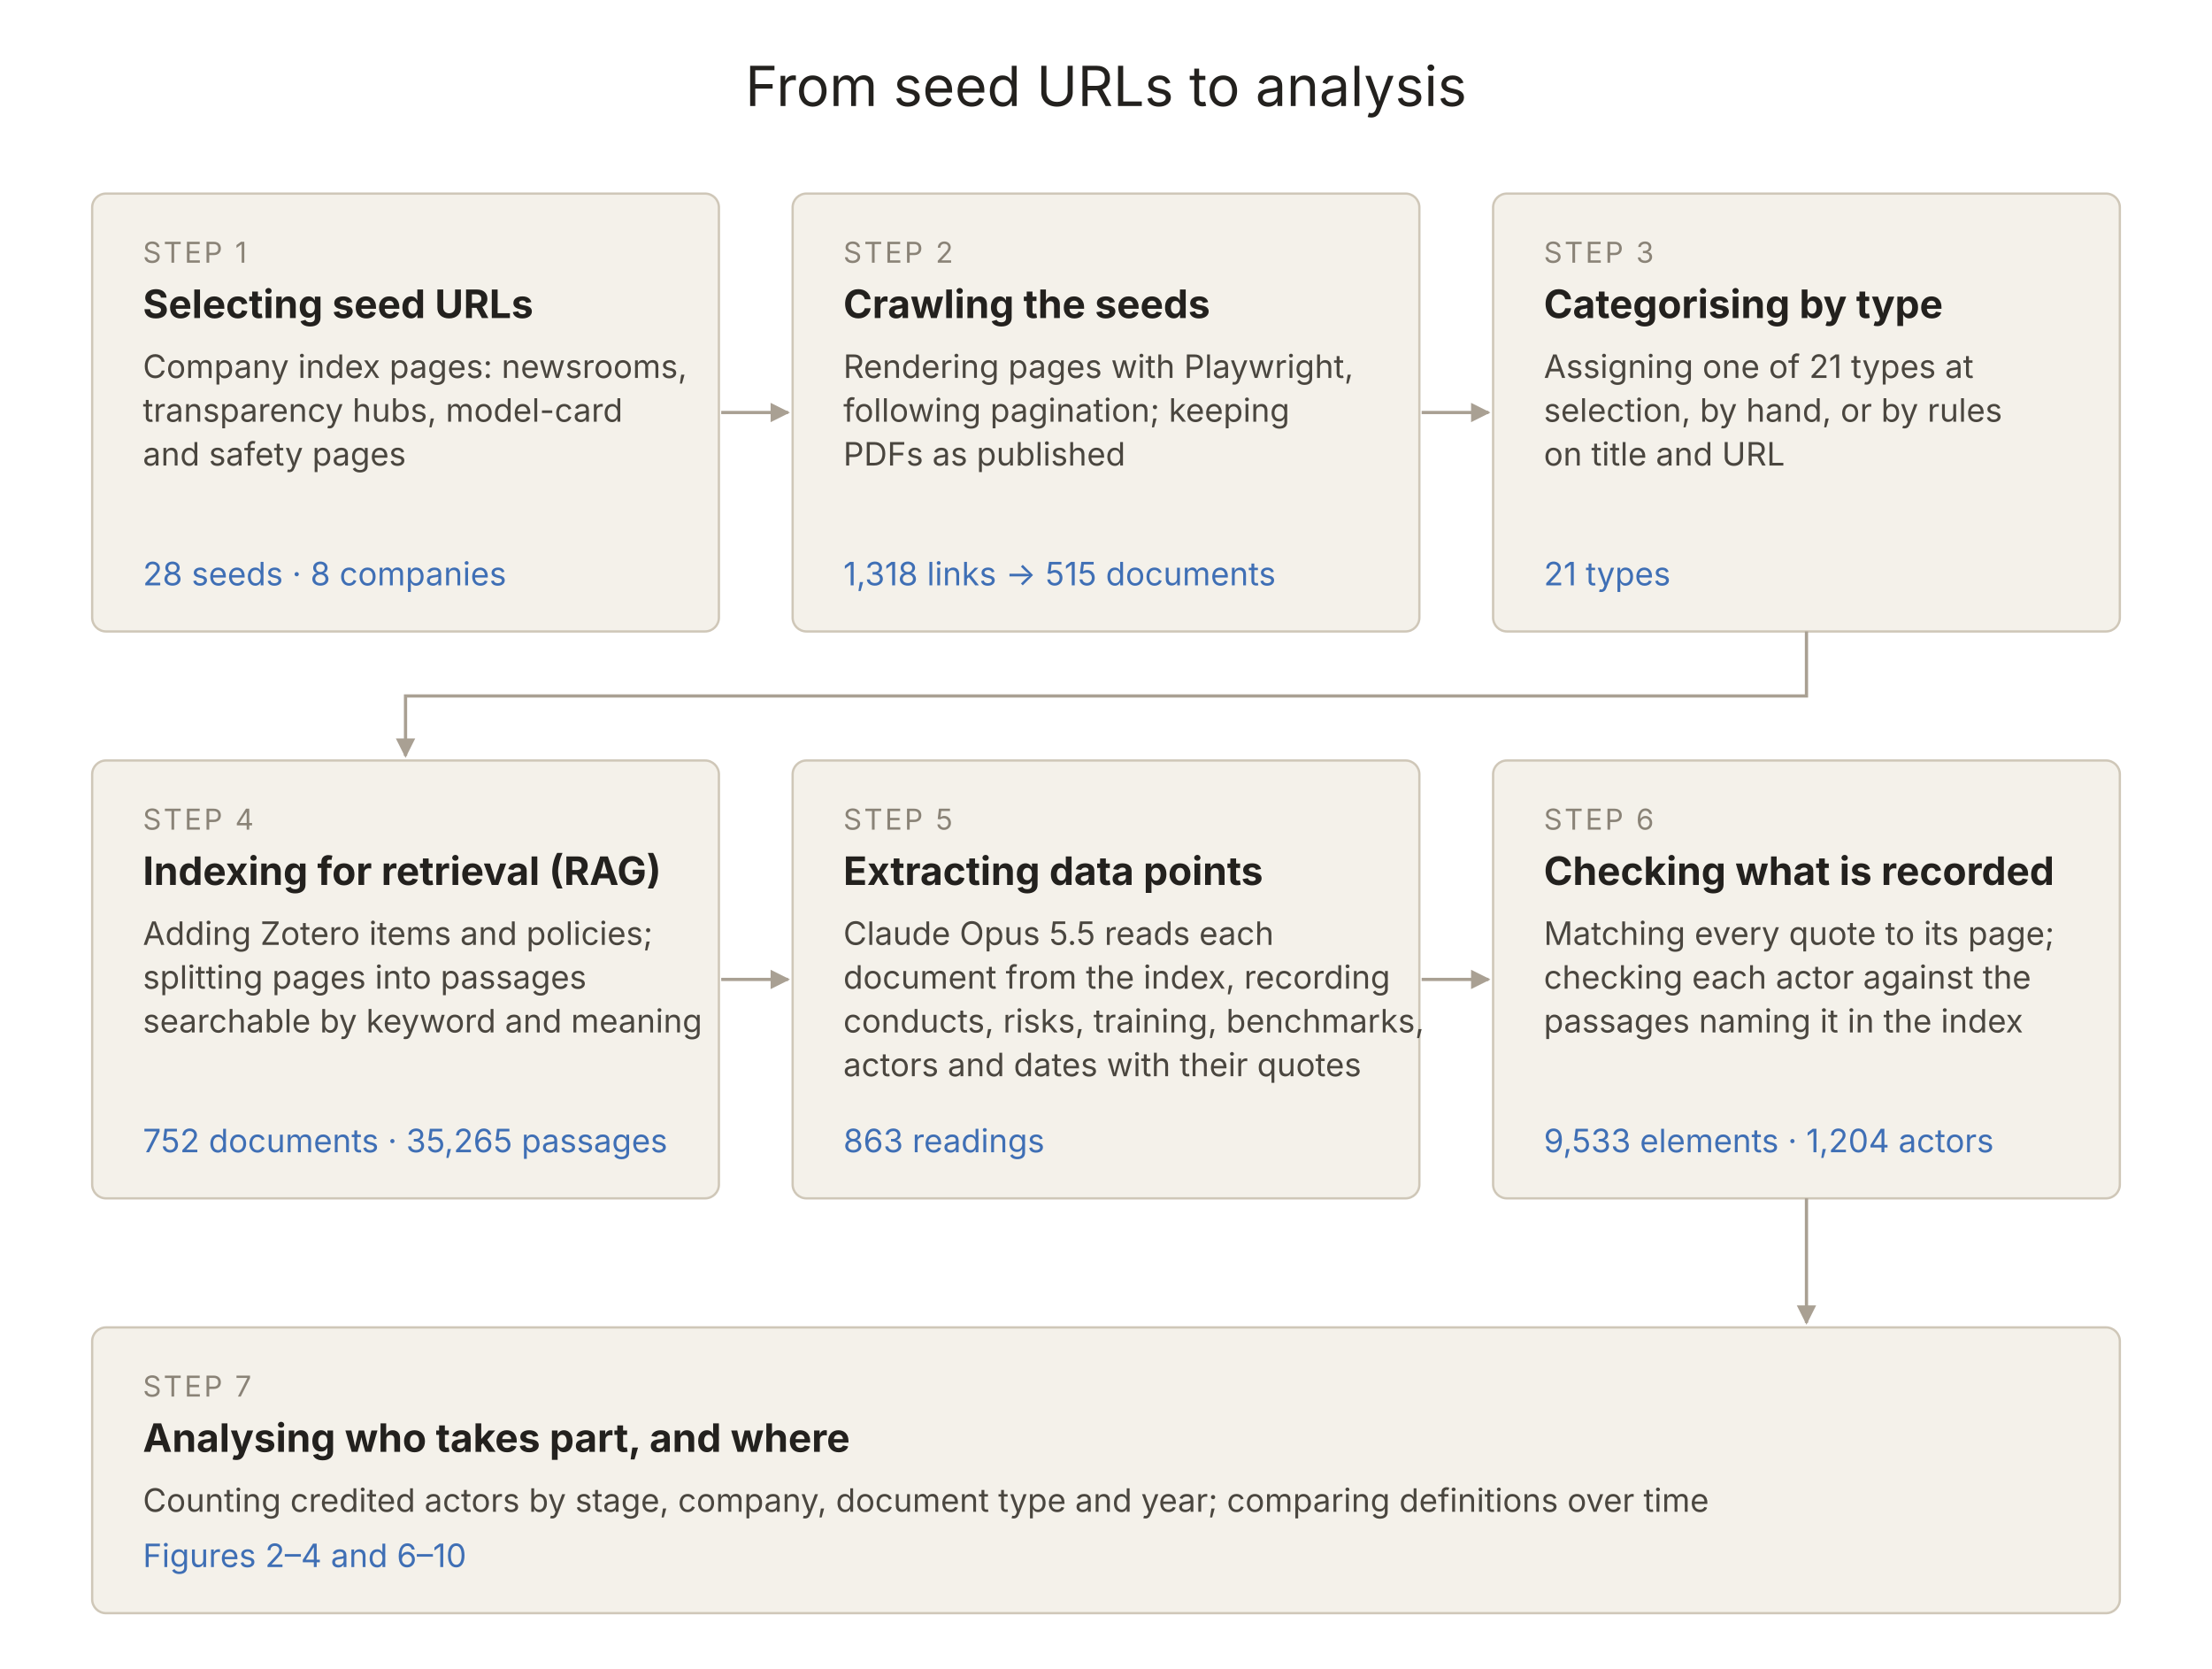
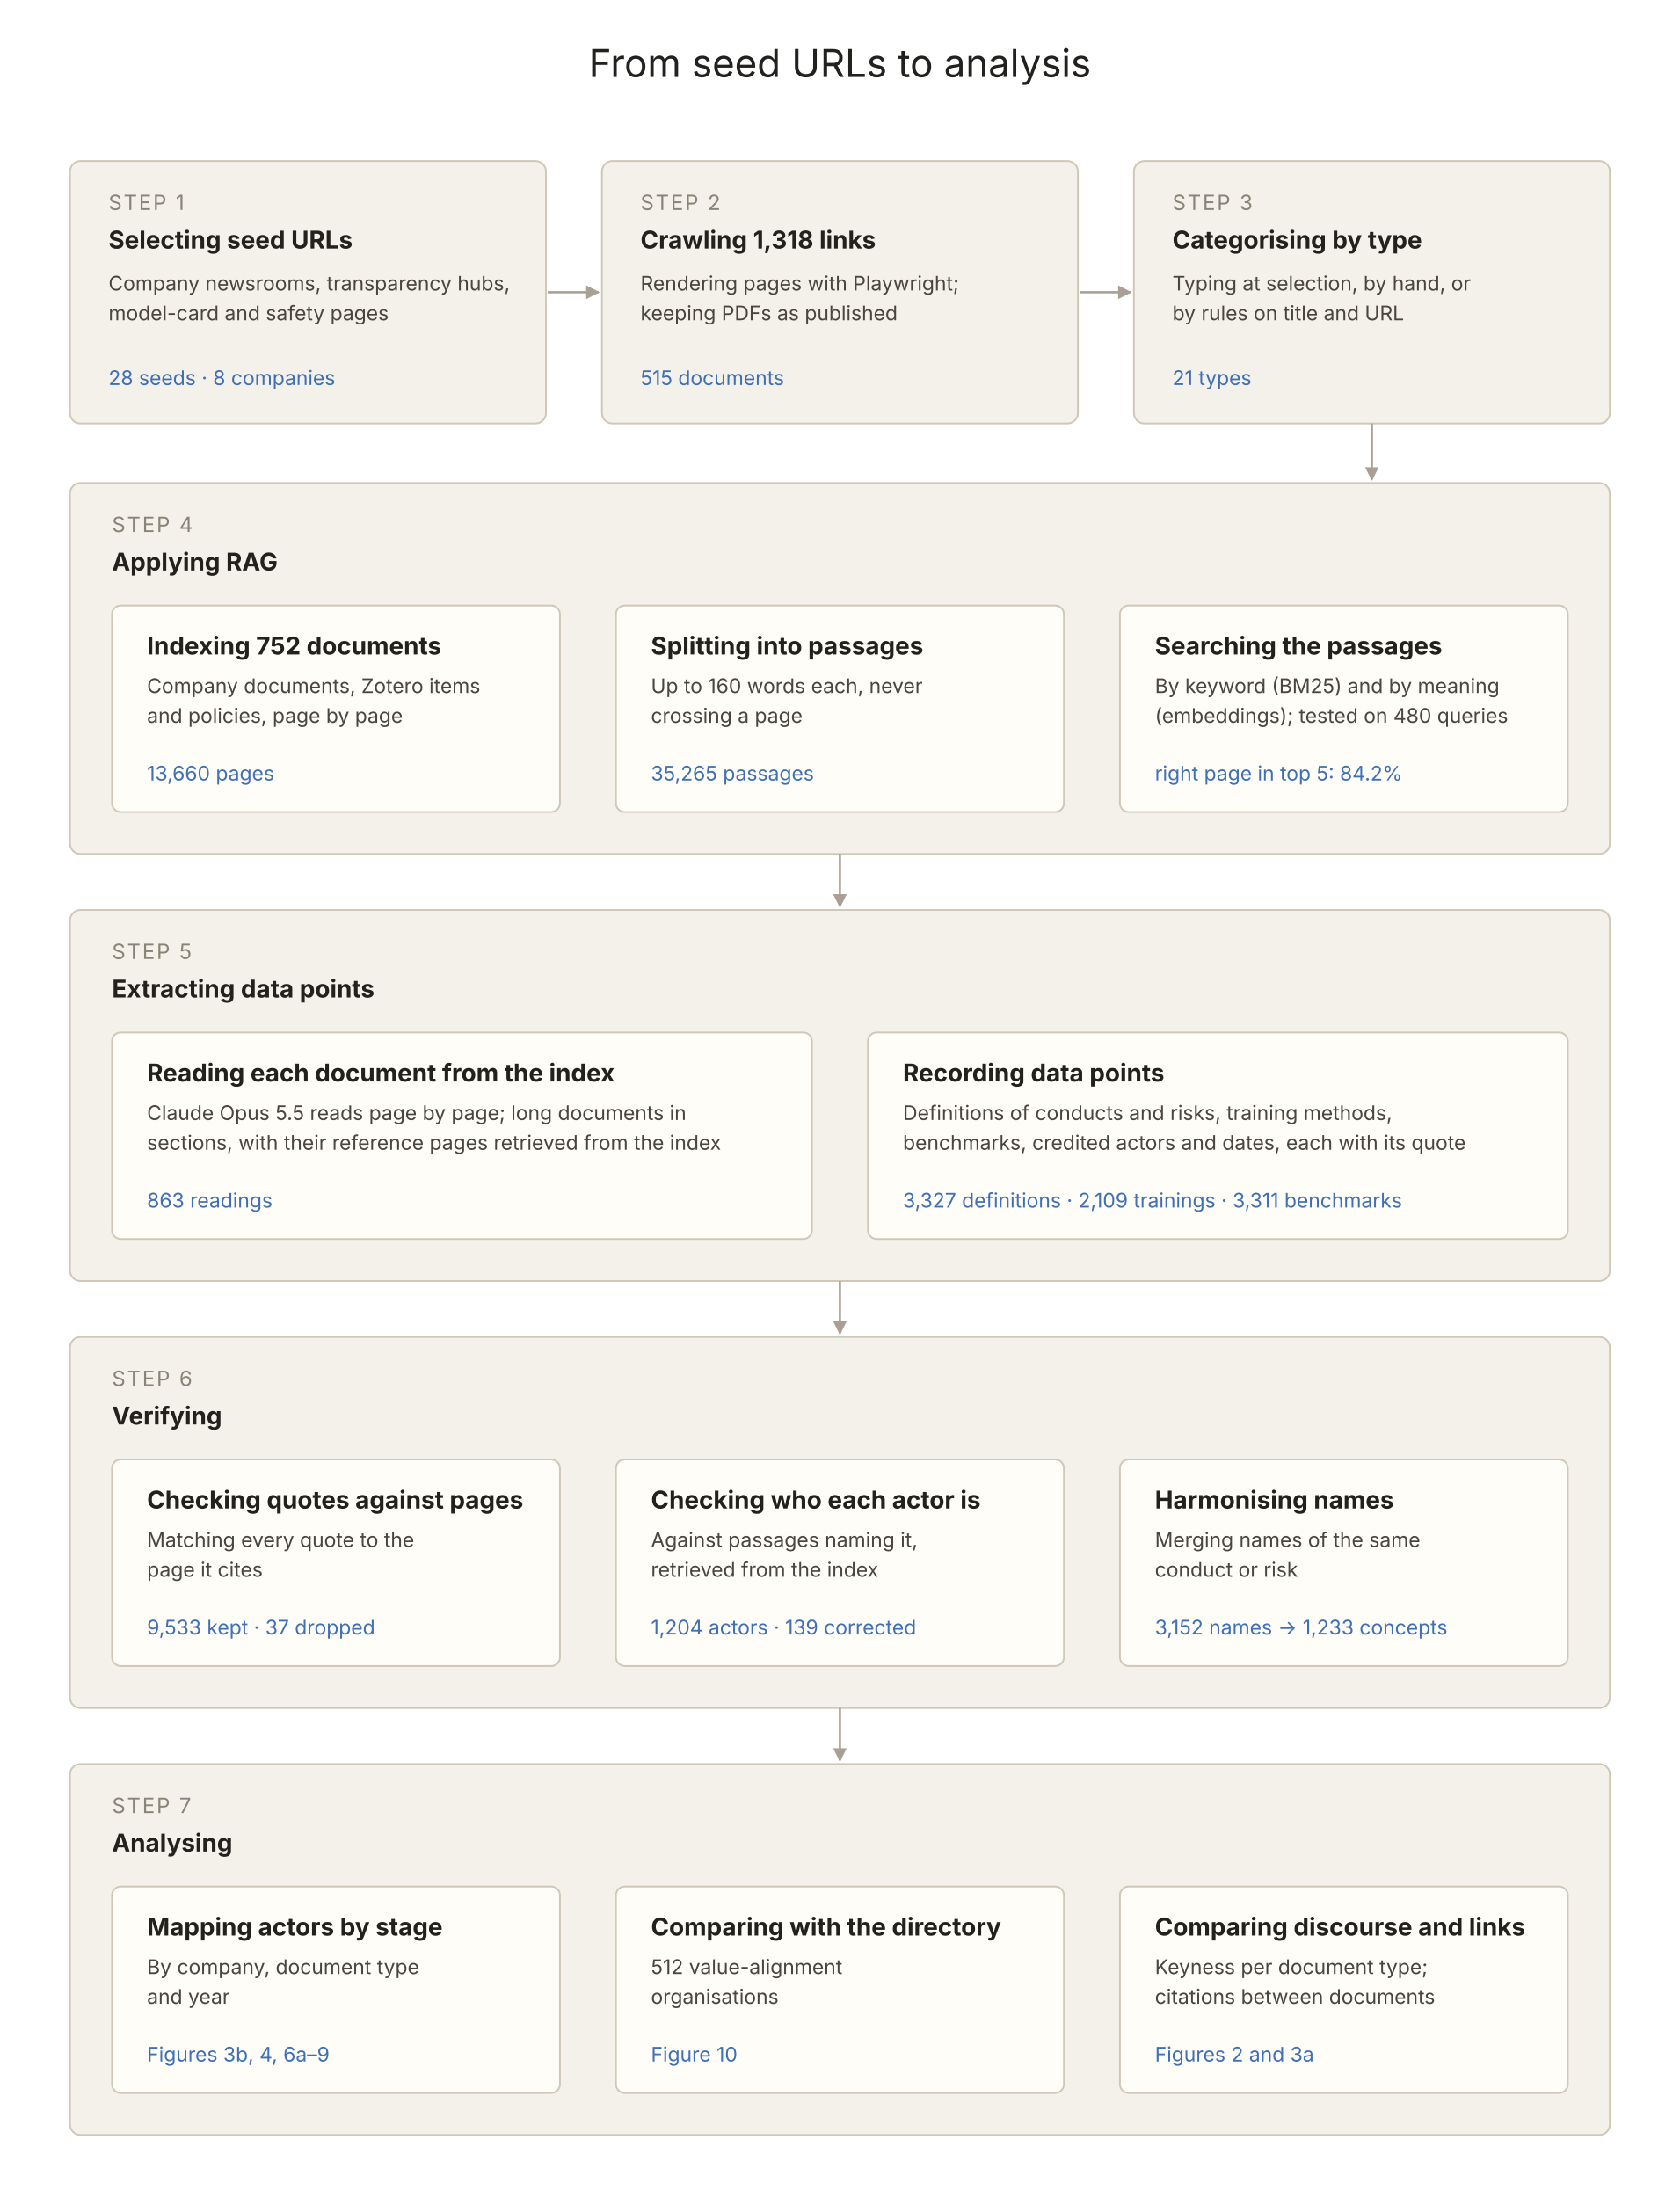
- <svg xmlns="http://www.w3.org/2000/svg" viewBox="0 0 960 724" font-family="Test National, -apple-system, BlinkMacSystemFont, sans-serif">
+ <svg xmlns="http://www.w3.org/2000/svg" viewBox="0 0 960 1256" font-family="Test National, -apple-system, BlinkMacSystemFont, sans-serif">
  <defs>
    <style>
      .box { fill: #f4f1ea; stroke: #cfc7b8; stroke-width: 1; }
-       .step { font-size: 12.5px; fill: #8a8377; letter-spacing: .08em; }
-       .head { font-size: 17px; font-weight: bold; fill: #23211e; }
-       .body { font-size: 14px; fill: #4a463f; }
-       .count { font-size: 14px; fill: #3f6fb5; }
-       .flow { stroke: #a9a093; stroke-width: 1.4; fill: none; marker-end: url(#m); }
-       .title { font-size: 24px; fill: #23211e; }
+       .box-out { fill: #fffdf8; stroke: #cfc7b8; stroke-width: 1; }
+       .step { font-size: 12px; fill: #8a8377; letter-spacing: .08em; }
+       .head { font-size: 14px; font-weight: bold; fill: #23211e; }
+       .body { font-size: 11.5px; fill: #4a463f; }
+       .flow { stroke: #a9a093; stroke-width: 1.3; fill: none; marker-end: url(#m); }
+       .title { font-size: 22px; fill: #23211e; }
+       .count { font-size: 11.5px; fill: #3f6fb5; }
    </style>
    <marker id="m" viewBox="0 0 10 10" refX="9" refY="5" markerWidth="6" markerHeight="6" orient="auto">
      <path d="M0,0 L10,5 L0,10 z" fill="#a9a093" />
    </marker>
  </defs>
-   <text class="title" x="480" y="46" text-anchor="middle">From seed URLs to analysis</text>
-   <rect class="box" x="40" y="84" width="272" height="190" rx="6" />
-   <text class="step" x="62" y="114">STEP 1</text>
-   <text class="head" x="62" y="138">Selecting seed URLs</text>
-   <text class="body" x="62" y="164">Company index pages: newsrooms,</text>
-   <text class="body" x="62" y="183">transparency hubs, model-card</text>
-   <text class="body" x="62" y="202">and safety pages</text>
-   <text class="count" x="62" y="254">28 seeds · 8 companies</text>
-   <rect class="box" x="344" y="84" width="272" height="190" rx="6" />
-   <text class="step" x="366" y="114">STEP 2</text>
-   <text class="head" x="366" y="138">Crawling the seeds</text>
-   <text class="body" x="366" y="164">Rendering pages with Playwright,</text>
-   <text class="body" x="366" y="183">following pagination; keeping</text>
-   <text class="body" x="366" y="202">PDFs as published</text>
-   <text class="count" x="366" y="254">1,318 links → 515 documents</text>
-   <rect class="box" x="648" y="84" width="272" height="190" rx="6" />
-   <text class="step" x="670" y="114">STEP 3</text>
-   <text class="head" x="670" y="138">Categorising by type</text>
-   <text class="body" x="670" y="164">Assigning one of 21 types at</text>
-   <text class="body" x="670" y="183">selection, by hand, or by rules</text>
-   <text class="body" x="670" y="202">on title and URL</text>
-   <text class="count" x="670" y="254">21 types</text>
-   <rect class="box" x="40" y="330" width="272" height="190" rx="6" />
-   <text class="step" x="62" y="360">STEP 4</text>
-   <text class="head" x="62" y="384">Indexing for retrieval (RAG)</text>
-   <text class="body" x="62" y="410">Adding Zotero items and policies;</text>
-   <text class="body" x="62" y="429">splitting pages into passages</text>
-   <text class="body" x="62" y="448">searchable by keyword and meaning</text>
-   <text class="count" x="62" y="500">752 documents · 35,265 passages</text>
-   <rect class="box" x="344" y="330" width="272" height="190" rx="6" />
-   <text class="step" x="366" y="360">STEP 5</text>
-   <text class="head" x="366" y="384">Extracting data points</text>
-   <text class="body" x="366" y="410">Claude Opus 5.5 reads each</text>
-   <text class="body" x="366" y="429">document from the index, recording</text>
-   <text class="body" x="366" y="448">conducts, risks, training, benchmarks,</text>
-   <text class="body" x="366" y="467">actors and dates with their quotes</text>
-   <text class="count" x="366" y="500">863 readings</text>
-   <rect class="box" x="648" y="330" width="272" height="190" rx="6" />
-   <text class="step" x="670" y="360">STEP 6</text>
-   <text class="head" x="670" y="384">Checking what is recorded</text>
-   <text class="body" x="670" y="410">Matching every quote to its page;</text>
-   <text class="body" x="670" y="429">checking each actor against the</text>
-   <text class="body" x="670" y="448">passages naming it in the index</text>
-   <text class="count" x="670" y="500">9,533 elements · 1,204 actors</text>
-   <rect class="box" x="40" y="576" width="880" height="124" rx="6" />
-   <text class="step" x="62" y="606">STEP 7</text>
-   <text class="head" x="62" y="630">Analysing who takes part, and where</text>
-   <text class="body" x="62" y="656">Counting credited actors by stage, company, document type and year; comparing definitions over time</text>
-   <text class="count" x="62" y="680">Figures 2–4 and 6–10</text>
-   <path class="flow" d="M313,179 L342,179" />
-   <path class="flow" d="M617,179 L646,179" />
-   <path class="flow" d="M313,425 L342,425" />
-   <path class="flow" d="M617,425 L646,425" />
-   <path class="flow" d="M784,274 L784,302 L176,302 L176,328" />
-   <path class="flow" d="M784,520 L784,574" />
+   <text class="title" x="480" y="44" text-anchor="middle">From seed URLs to analysis</text>
+   <rect class="box" x="40" y="92" width="272" height="150" rx="6" />
+   <text class="step" x="62" y="120">STEP 1</text>
+   <text class="head" x="62" y="142">Selecting seed URLs</text>
+   <text class="body" x="62" y="166">Company newsrooms, transparency hubs,</text>
+   <text class="body" x="62" y="183">model-card and safety pages</text>
+   <text class="count" x="62" y="220">28 seeds · 8 companies</text>
+   <path class="flow" d="M313,167 L342,167" />
+   <rect class="box" x="344" y="92" width="272" height="150" rx="6" />
+   <text class="step" x="366" y="120">STEP 2</text>
+   <text class="head" x="366" y="142">Crawling 1,318 links</text>
+   <text class="body" x="366" y="166">Rendering pages with Playwright;</text>
+   <text class="body" x="366" y="183">keeping PDFs as published</text>
+   <text class="count" x="366" y="220">515 documents</text>
+   <path class="flow" d="M617,167 L646,167" />
+   <rect class="box" x="648" y="92" width="272" height="150" rx="6" />
+   <text class="step" x="670" y="120">STEP 3</text>
+   <text class="head" x="670" y="142">Categorising by type</text>
+   <text class="body" x="670" y="166">Typing at selection, by hand, or</text>
+   <text class="body" x="670" y="183">by rules on title and URL</text>
+   <text class="count" x="670" y="220">21 types</text>
+   <path class="flow" d="M784,242 L784,274" />
+   <rect class="box" x="40" y="276" width="880" height="212" rx="6" />
+   <text class="step" x="64" y="304">STEP 4</text>
+   <text class="head" x="64" y="326">Applying RAG</text>
+   <rect class="box-out" x="64" y="346" width="256" height="118" rx="5" />
+   <text class="head" x="84" y="374" font-size="12.5">Indexing 752 documents</text>
+   <text class="body" x="84" y="396">Company documents, Zotero items</text>
+   <text class="body" x="84" y="413">and policies, page by page</text>
+   <text class="count" x="84" y="446">13,660 pages</text>
+   <rect class="box-out" x="352" y="346" width="256" height="118" rx="5" />
+   <text class="head" x="372" y="374" font-size="12.5">Splitting into passages</text>
+   <text class="body" x="372" y="396">Up to 160 words each, never</text>
+   <text class="body" x="372" y="413">crossing a page</text>
+   <text class="count" x="372" y="446">35,265 passages</text>
+   <rect class="box-out" x="640" y="346" width="256" height="118" rx="5" />
+   <text class="head" x="660" y="374" font-size="12.5">Searching the passages</text>
+   <text class="body" x="660" y="396">By keyword (BM25) and by meaning</text>
+   <text class="body" x="660" y="413">(embeddings); tested on 480 queries</text>
+   <text class="count" x="660" y="446">right page in top 5: 84.2%</text>
+   <path class="flow" d="M480,488 L480,518" />
+   <rect class="box" x="40" y="520" width="880" height="212" rx="6" />
+   <text class="step" x="64" y="548">STEP 5</text>
+   <text class="head" x="64" y="570">Extracting data points</text>
+   <rect class="box-out" x="64" y="590" width="400" height="118" rx="5" />
+   <text class="head" x="84" y="618" font-size="12.5">Reading each document from the index</text>
+   <text class="body" x="84" y="640">Claude Opus 5.5 reads page by page; long documents in</text>
+   <text class="body" x="84" y="657">sections, with their reference pages retrieved from the index</text>
+   <text class="count" x="84" y="690">863 readings</text>
+   <rect class="box-out" x="496" y="590" width="400" height="118" rx="5" />
+   <text class="head" x="516" y="618" font-size="12.5">Recording data points</text>
+   <text class="body" x="516" y="640">Definitions of conducts and risks, training methods,</text>
+   <text class="body" x="516" y="657">benchmarks, credited actors and dates, each with its quote</text>
+   <text class="count" x="516" y="690">3,327 definitions · 2,109 trainings · 3,311 benchmarks</text>
+   <path class="flow" d="M480,732 L480,762" />
+   <rect class="box" x="40" y="764" width="880" height="212" rx="6" />
+   <text class="step" x="64" y="792">STEP 6</text>
+   <text class="head" x="64" y="814">Verifying</text>
+   <rect class="box-out" x="64" y="834" width="256" height="118" rx="5" />
+   <text class="head" x="84" y="862" font-size="12.5">Checking quotes against pages</text>
+   <text class="body" x="84" y="884">Matching every quote to the</text>
+   <text class="body" x="84" y="901">page it cites</text>
+   <text class="count" x="84" y="934">9,533 kept · 37 dropped</text>
+   <rect class="box-out" x="352" y="834" width="256" height="118" rx="5" />
+   <text class="head" x="372" y="862" font-size="12.5">Checking who each actor is</text>
+   <text class="body" x="372" y="884">Against passages naming it,</text>
+   <text class="body" x="372" y="901">retrieved from the index</text>
+   <text class="count" x="372" y="934">1,204 actors · 139 corrected</text>
+   <rect class="box-out" x="640" y="834" width="256" height="118" rx="5" />
+   <text class="head" x="660" y="862" font-size="12.5">Harmonising names</text>
+   <text class="body" x="660" y="884">Merging names of the same</text>
+   <text class="body" x="660" y="901">conduct or risk</text>
+   <text class="count" x="660" y="934">3,152 names → 1,233 concepts</text>
+   <path class="flow" d="M480,976 L480,1006" />
+   <rect class="box" x="40" y="1008" width="880" height="212" rx="6" />
+   <text class="step" x="64" y="1036">STEP 7</text>
+   <text class="head" x="64" y="1058">Analysing</text>
+   <rect class="box-out" x="64" y="1078" width="256" height="118" rx="5" />
+   <text class="head" x="84" y="1106" font-size="12.5">Mapping actors by stage</text>
+   <text class="body" x="84" y="1128">By company, document type</text>
+   <text class="body" x="84" y="1145">and year</text>
+   <text class="count" x="84" y="1178">Figures 3b, 4, 6a–9</text>
+   <rect class="box-out" x="352" y="1078" width="256" height="118" rx="5" />
+   <text class="head" x="372" y="1106" font-size="12.5">Comparing with the directory</text>
+   <text class="body" x="372" y="1128">512 value-alignment</text>
+   <text class="body" x="372" y="1145">organisations</text>
+   <text class="count" x="372" y="1178">Figure 10</text>
+   <rect class="box-out" x="640" y="1078" width="256" height="118" rx="5" />
+   <text class="head" x="660" y="1106" font-size="12.5">Comparing discourse and links</text>
+   <text class="body" x="660" y="1128">Keyness per document type;</text>
+   <text class="body" x="660" y="1145">citations between documents</text>
+   <text class="count" x="660" y="1178">Figures 2 and 3a</text>
</svg>
